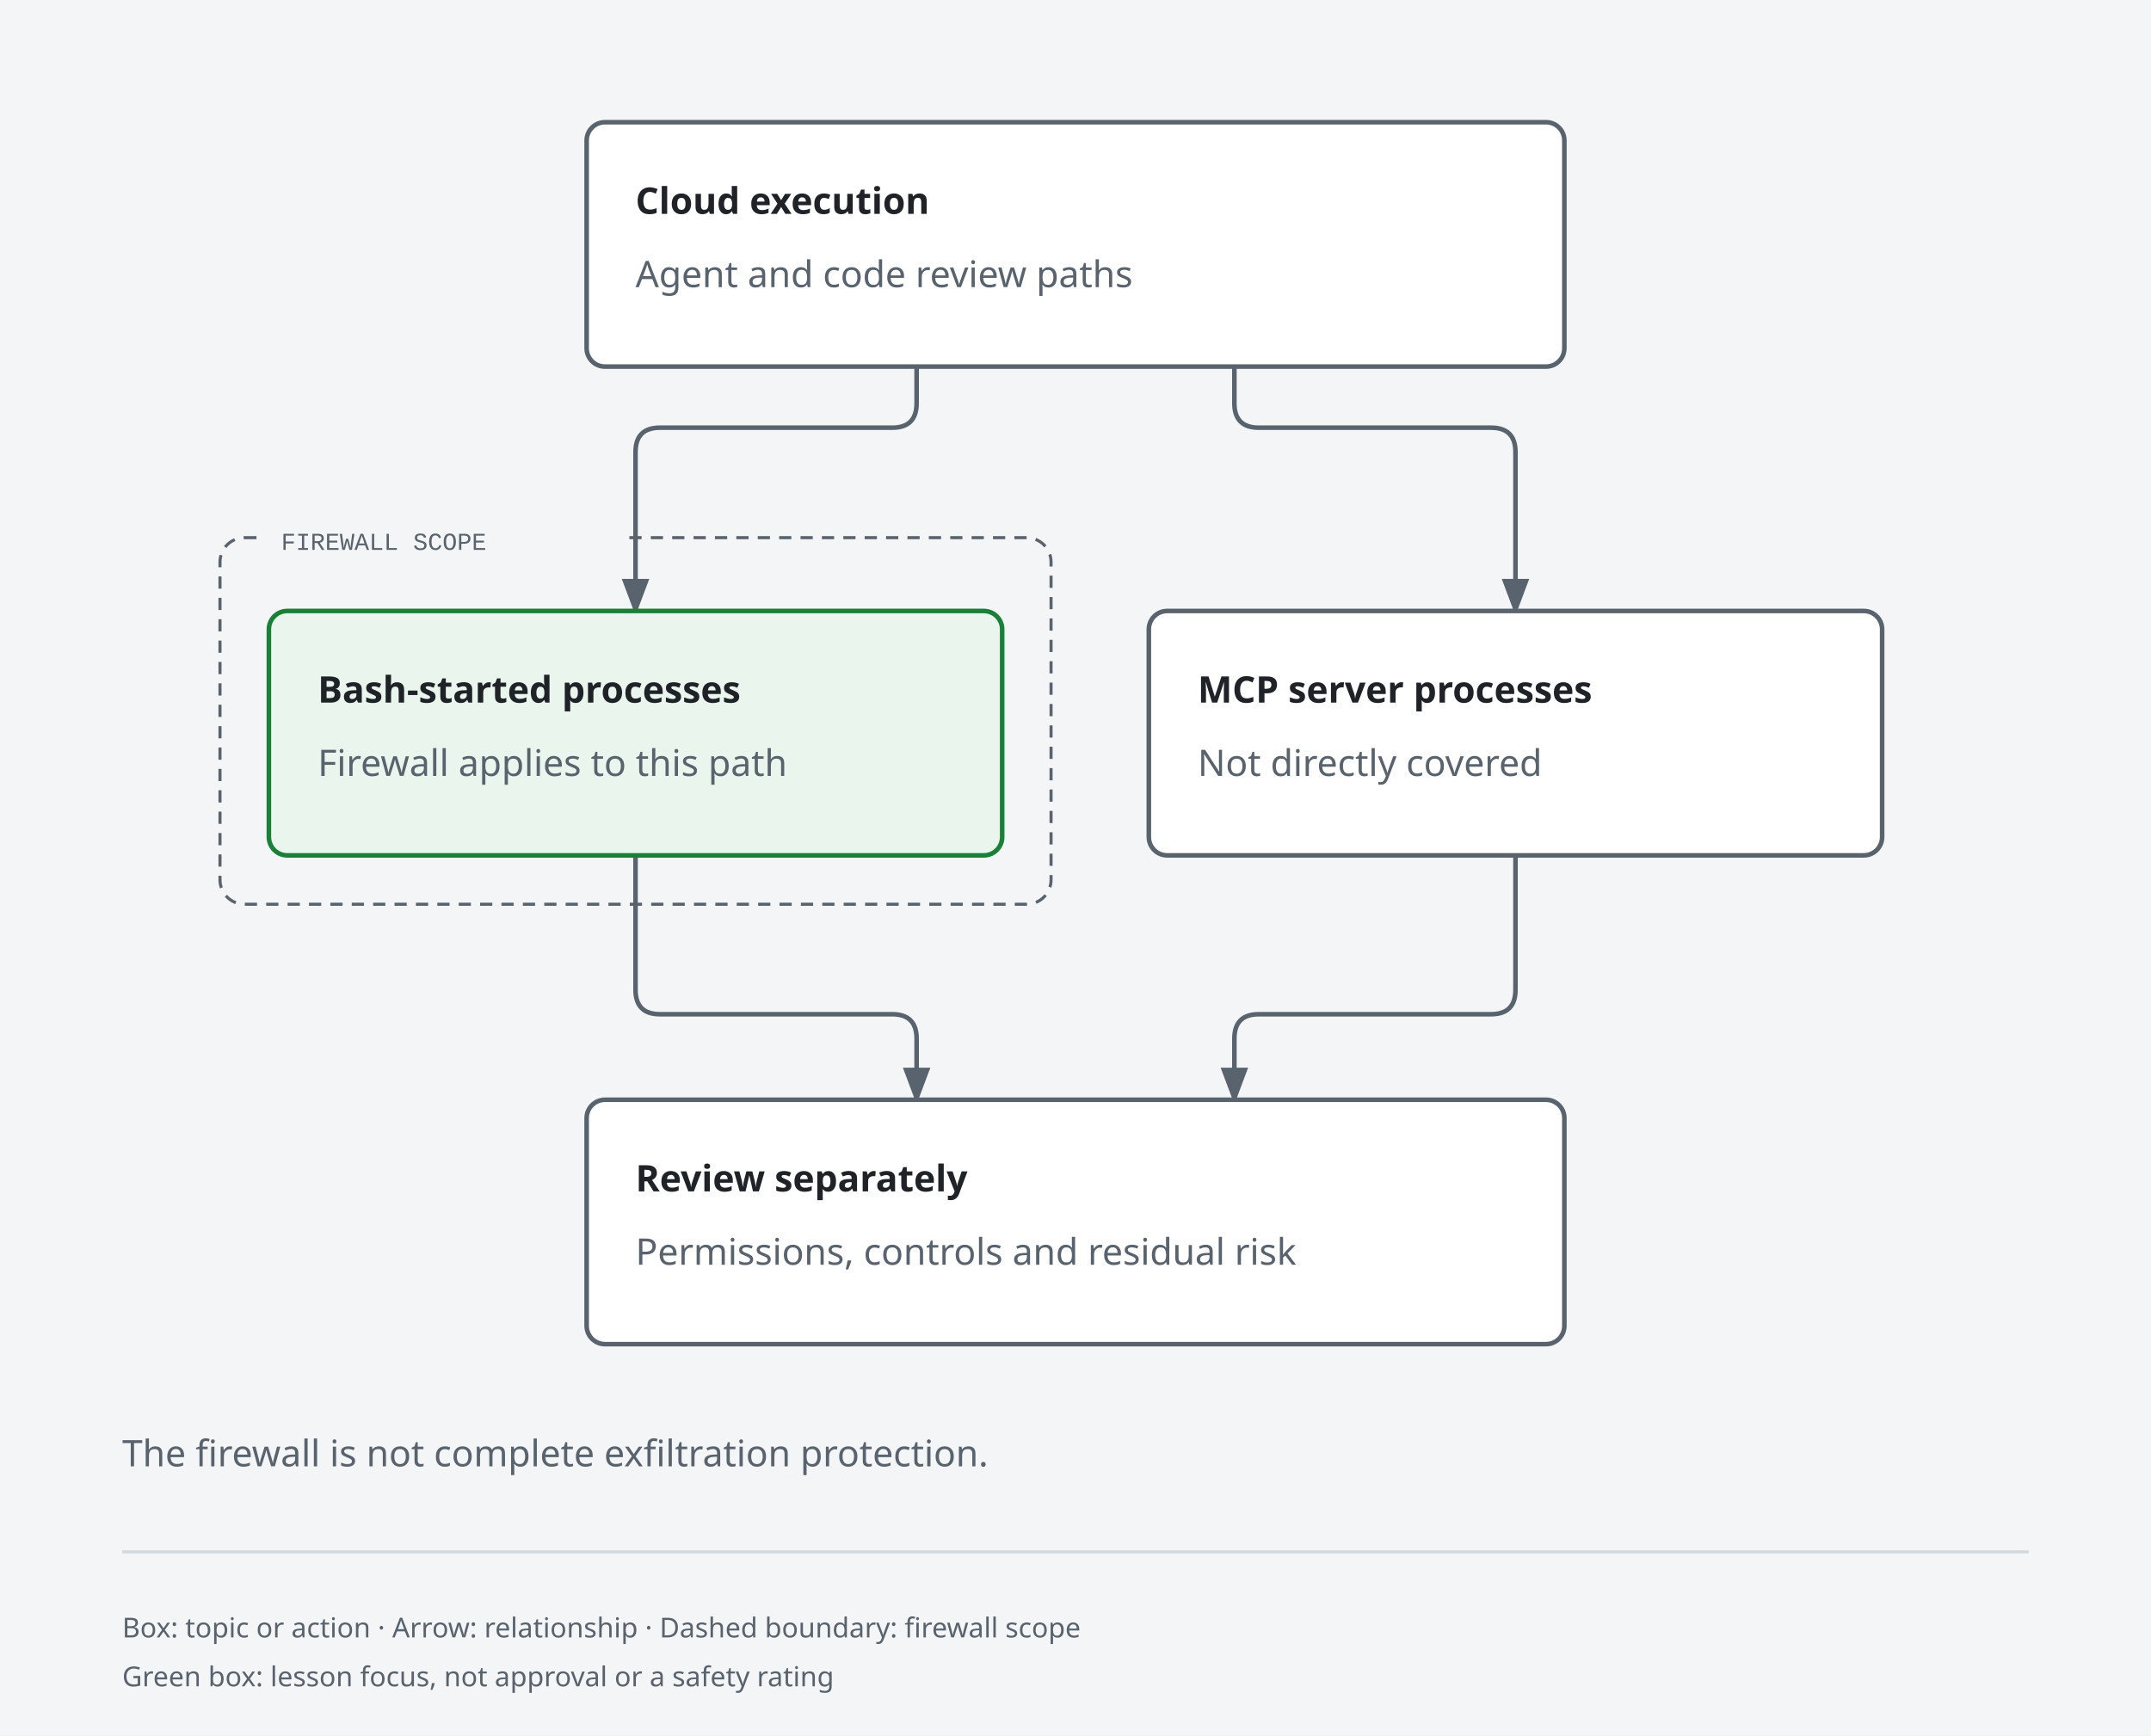
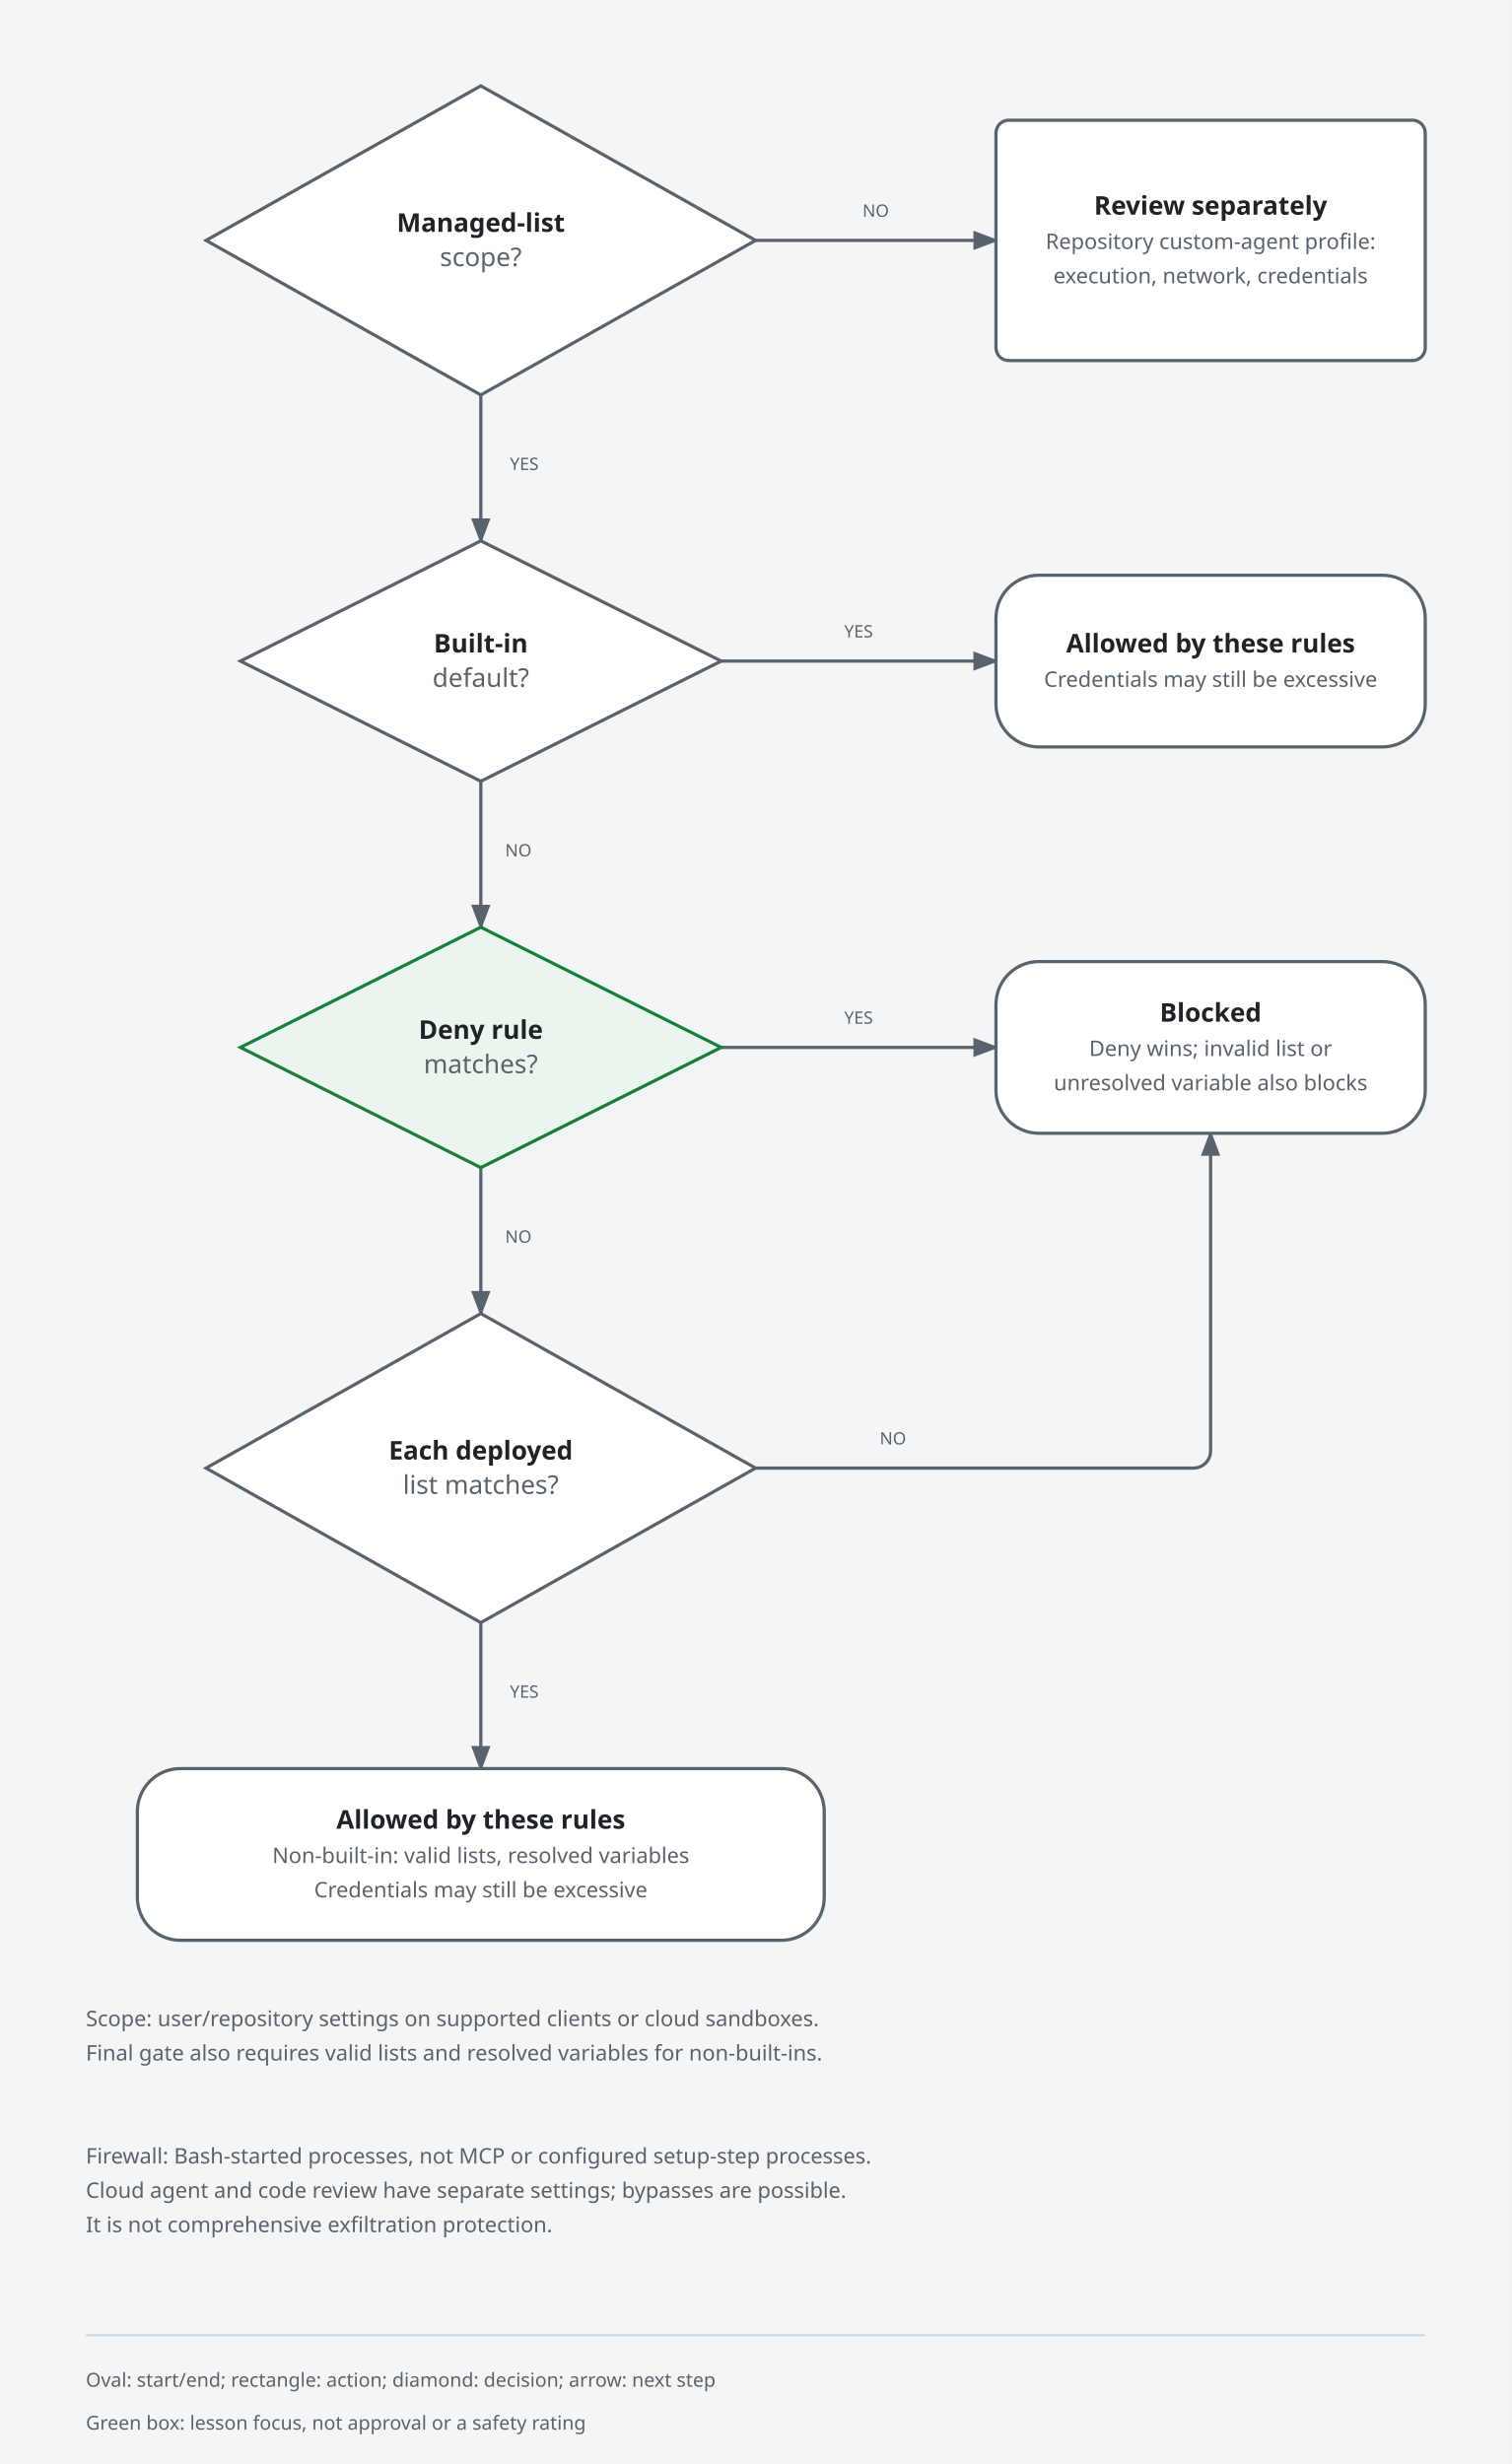
- <svg xmlns="http://www.w3.org/2000/svg" viewBox="0 0 704 568" role="img" aria-labelledby="agent-tools-network-light-title agent-tools-network-light-desc" id="agent-tools-network-light-root">
+ <svg xmlns="http://www.w3.org/2000/svg" viewBox="0 0 704 1148" role="img" aria-labelledby="agent-tools-network-light-title agent-tools-network-light-desc" id="agent-tools-network-light-root">
  <defs>
    <style>#agent-tools-network-light-root { font-family: -apple-system,BlinkMacSystemFont,"Segoe UI","Noto Sans",Helvetica,Arial,sans-serif; color: #1f2328; }
      #agent-tools-network-light-root .diagram-container { width: 100%; overflow-x: auto; }
      @media print {
#agent-tools-network-light-root .diagram-container { overflow-x: visible; }
}</style>
    <marker id="agent-tools-network-light-arrow" markerWidth="8" markerHeight="6" refX="7" refY="3" orient="auto">
      <polygon points="0 0, 8 3, 0 6" fill="#59636e" />
    </marker>
  </defs>
-   <rect x="0" y="0" width="704" height="568" fill="#f3f5f7" />
-   <rect x="72" y="176" width="272" height="120" rx="8" fill="none" stroke="#59636e" stroke-width="1" stroke-dasharray="4,3" />
-   <rect x="84" y="168" width="120" height="16" fill="#f3f5f7" />
-   <text x="92" y="180" fill="#59636e" font-family="ui-monospace,SFMono-Regular,&quot;SF Mono&quot;,Menlo,Consolas,&quot;Liberation Mono&quot;,monospace" font-size="8">FIREWALL SCOPE</text>
-   <path d="M 300,120 V 132 Q 300,140 292,140 H 216 Q 208,140 208,148 V 200" fill="none" stroke="#59636e" stroke-width="1.5" marker-end="url(#agent-tools-network-light-arrow)" />
-   <path d="M 404,120 V 132 Q 404,140 412,140 H 488 Q 496,140 496,148 V 200" fill="none" stroke="#59636e" stroke-width="1.5" marker-end="url(#agent-tools-network-light-arrow)" />
-   <path d="M 208,280 V 324 Q 208,332 216,332 H 292 Q 300,332 300,340 V 360" fill="none" stroke="#59636e" stroke-width="1.5" marker-end="url(#agent-tools-network-light-arrow)" />
-   <path d="M 496,280 V 324 Q 496,332 488,332 H 412 Q 404,332 404,340 V 360" fill="none" stroke="#59636e" stroke-width="1.5" marker-end="url(#agent-tools-network-light-arrow)" />
-   <g>
-     <rect x="192" y="40" width="320" height="80" rx="6" fill="#ffffff" stroke="#59636e" stroke-width="1.5" />
-     <text x="208" y="70" fill="#1f2328" font-family="-apple-system,BlinkMacSystemFont,&quot;Segoe UI&quot;,&quot;Noto Sans&quot;,Helvetica,Arial,sans-serif" font-size="12" font-weight="600">Cloud execution</text>
-     <text x="208" y="94" fill="#59636e" font-family="-apple-system,BlinkMacSystemFont,&quot;Segoe UI&quot;,&quot;Noto Sans&quot;,Helvetica,Arial,sans-serif" font-size="12">Agent and code review paths</text>
-   </g>
-   <g>
-     <rect x="88" y="200" width="240" height="80" rx="6" fill="#eaf6ed" stroke="#1a7f37" stroke-width="1.5" />
-     <text x="104" y="230" fill="#1f2328" font-family="-apple-system,BlinkMacSystemFont,&quot;Segoe UI&quot;,&quot;Noto Sans&quot;,Helvetica,Arial,sans-serif" font-size="12" font-weight="600">Bash-started processes</text>
-     <text x="104" y="254" fill="#59636e" font-family="-apple-system,BlinkMacSystemFont,&quot;Segoe UI&quot;,&quot;Noto Sans&quot;,Helvetica,Arial,sans-serif" font-size="12">Firewall applies to this path</text>
-   </g>
-   <g>
-     <rect x="376" y="200" width="240" height="80" rx="6" fill="#ffffff" stroke="#59636e" stroke-width="1.5" />
-     <text x="392" y="230" fill="#1f2328" font-family="-apple-system,BlinkMacSystemFont,&quot;Segoe UI&quot;,&quot;Noto Sans&quot;,Helvetica,Arial,sans-serif" font-size="12" font-weight="600">MCP server processes</text>
-     <text x="392" y="254" fill="#59636e" font-family="-apple-system,BlinkMacSystemFont,&quot;Segoe UI&quot;,&quot;Noto Sans&quot;,Helvetica,Arial,sans-serif" font-size="12">Not directly covered</text>
-   </g>
-   <g>
-     <rect x="192" y="360" width="320" height="80" rx="6" fill="#ffffff" stroke="#59636e" stroke-width="1.5" />
-     <text x="208" y="390" fill="#1f2328" font-family="-apple-system,BlinkMacSystemFont,&quot;Segoe UI&quot;,&quot;Noto Sans&quot;,Helvetica,Arial,sans-serif" font-size="12" font-weight="600">Review separately</text>
-     <text x="208" y="414" fill="#59636e" font-family="-apple-system,BlinkMacSystemFont,&quot;Segoe UI&quot;,&quot;Noto Sans&quot;,Helvetica,Arial,sans-serif" font-size="12">Permissions, controls and residual risk</text>
-   </g>
-   <text x="40" y="480" fill="#59636e" font-family="-apple-system,BlinkMacSystemFont,&quot;Segoe UI&quot;,&quot;Noto Sans&quot;,Helvetica,Arial,sans-serif" font-size="12">The firewall is not complete exfiltration protection.</text>
-   <line x1="40" y1="508" x2="664" y2="508" stroke="#d1d9e0" stroke-width="1" />
-   <text x="40" y="536" fill="#59636e" font-family="-apple-system,BlinkMacSystemFont,&quot;Segoe UI&quot;,&quot;Noto Sans&quot;,Helvetica,Arial,sans-serif" font-size="9">Box: topic or action    ·    Arrow: relationship    ·    Dashed boundary: firewall scope</text>
-   <text x="40" y="552" fill="#59636e" font-family="-apple-system,BlinkMacSystemFont,&quot;Segoe UI&quot;,&quot;Noto Sans&quot;,Helvetica,Arial,sans-serif" font-size="9">Green box: lesson focus, not approval or a safety rating</text>
+   <rect x="0" y="0" width="704" height="1148" fill="#f3f5f7" />
+   <path d="M 352 112 L 464 112" fill="none" stroke="#59636e" stroke-width="1.5" marker-end="url(#agent-tools-network-light-arrow)" />
+   <rect x="398.5" y="92" width="19" height="12" rx="2" fill="#f3f5f7" />
+   <text x="408" y="101" text-anchor="middle" fill="#59636e" font-family="-apple-system,BlinkMacSystemFont,&quot;Segoe UI&quot;,&quot;Noto Sans&quot;,Helvetica,Arial,sans-serif" font-size="8" font-weight="400">NO</text>
+   <path d="M 224 184 L 224 252" fill="none" stroke="#59636e" stroke-width="1.5" marker-end="url(#agent-tools-network-light-arrow)" />
+   <rect x="232" y="210" width="24.5" height="12" rx="2" fill="#f3f5f7" />
+   <text x="244.25" y="219" text-anchor="middle" fill="#59636e" font-family="-apple-system,BlinkMacSystemFont,&quot;Segoe UI&quot;,&quot;Noto Sans&quot;,Helvetica,Arial,sans-serif" font-size="8" font-weight="400">YES</text>
+   <path d="M 336 308 L 464 308" fill="none" stroke="#59636e" stroke-width="1.5" marker-end="url(#agent-tools-network-light-arrow)" />
+   <rect x="387.75" y="288" width="24.5" height="12" rx="2" fill="#f3f5f7" />
+   <text x="400" y="297" text-anchor="middle" fill="#59636e" font-family="-apple-system,BlinkMacSystemFont,&quot;Segoe UI&quot;,&quot;Noto Sans&quot;,Helvetica,Arial,sans-serif" font-size="8" font-weight="400">YES</text>
+   <path d="M 224 364 L 224 432" fill="none" stroke="#59636e" stroke-width="1.5" marker-end="url(#agent-tools-network-light-arrow)" />
+   <rect x="232" y="390" width="19" height="12" rx="2" fill="#f3f5f7" />
+   <text x="241.5" y="399" text-anchor="middle" fill="#59636e" font-family="-apple-system,BlinkMacSystemFont,&quot;Segoe UI&quot;,&quot;Noto Sans&quot;,Helvetica,Arial,sans-serif" font-size="8" font-weight="400">NO</text>
+   <path d="M 336 488 L 464 488" fill="none" stroke="#59636e" stroke-width="1.5" marker-end="url(#agent-tools-network-light-arrow)" />
+   <rect x="387.75" y="468" width="24.5" height="12" rx="2" fill="#f3f5f7" />
+   <text x="400" y="477" text-anchor="middle" fill="#59636e" font-family="-apple-system,BlinkMacSystemFont,&quot;Segoe UI&quot;,&quot;Noto Sans&quot;,Helvetica,Arial,sans-serif" font-size="8" font-weight="400">YES</text>
+   <path d="M 224 544 L 224 612" fill="none" stroke="#59636e" stroke-width="1.5" marker-end="url(#agent-tools-network-light-arrow)" />
+   <rect x="232" y="570" width="19" height="12" rx="2" fill="#f3f5f7" />
+   <text x="241.5" y="579" text-anchor="middle" fill="#59636e" font-family="-apple-system,BlinkMacSystemFont,&quot;Segoe UI&quot;,&quot;Noto Sans&quot;,Helvetica,Arial,sans-serif" font-size="8" font-weight="400">NO</text>
+   <path d="M 352 684 L 556 684 A 8 8 0 0 0 564 676 L 564 528" fill="none" stroke="#59636e" stroke-width="1.5" marker-end="url(#agent-tools-network-light-arrow)" />
+   <rect x="406.5" y="664" width="19" height="12" rx="2" fill="#f3f5f7" />
+   <text x="416" y="673" text-anchor="middle" fill="#59636e" font-family="-apple-system,BlinkMacSystemFont,&quot;Segoe UI&quot;,&quot;Noto Sans&quot;,Helvetica,Arial,sans-serif" font-size="8" font-weight="400">NO</text>
+   <path d="M 224 756 L 224 824" fill="none" stroke="#59636e" stroke-width="1.5" marker-end="url(#agent-tools-network-light-arrow)" />
+   <rect x="232" y="782" width="24.5" height="12" rx="2" fill="#f3f5f7" />
+   <text x="244.25" y="791" text-anchor="middle" fill="#59636e" font-family="-apple-system,BlinkMacSystemFont,&quot;Segoe UI&quot;,&quot;Noto Sans&quot;,Helvetica,Arial,sans-serif" font-size="8" font-weight="400">YES</text>
+   <polygon points="224,40 352,112 224,184 96,112" fill="#ffffff" stroke="#59636e" stroke-width="1.5" />
+   <text x="224.0" y="108.0" text-anchor="middle" fill="#1f2328" font-family="-apple-system,BlinkMacSystemFont,&quot;Segoe UI&quot;,&quot;Noto Sans&quot;,Helvetica,Arial,sans-serif" font-size="12" font-weight="600">Managed-list</text>
+   <text x="224.0" y="124.0" text-anchor="middle" fill="#59636e" font-family="-apple-system,BlinkMacSystemFont,&quot;Segoe UI&quot;,&quot;Noto Sans&quot;,Helvetica,Arial,sans-serif" font-size="12" font-weight="400">scope?</text>
+   <rect x="464" y="56" width="200" height="112" rx="6" fill="#ffffff" stroke="#59636e" stroke-width="1.5" />
+   <text x="564.0" y="100.0" text-anchor="middle" fill="#1f2328" font-family="-apple-system,BlinkMacSystemFont,&quot;Segoe UI&quot;,&quot;Noto Sans&quot;,Helvetica,Arial,sans-serif" font-size="12" font-weight="600">Review separately</text>
+   <text x="564.0" y="116.0" text-anchor="middle" fill="#59636e" font-family="-apple-system,BlinkMacSystemFont,&quot;Segoe UI&quot;,&quot;Noto Sans&quot;,Helvetica,Arial,sans-serif" font-size="10" font-weight="400">Repository custom-agent profile:</text>
+   <text x="564.0" y="132.0" text-anchor="middle" fill="#59636e" font-family="-apple-system,BlinkMacSystemFont,&quot;Segoe UI&quot;,&quot;Noto Sans&quot;,Helvetica,Arial,sans-serif" font-size="10" font-weight="400">execution, network, credentials</text>
+   <polygon points="224,252 336,308 224,364 112,308" fill="#ffffff" stroke="#59636e" stroke-width="1.5" />
+   <text x="224.0" y="304.0" text-anchor="middle" fill="#1f2328" font-family="-apple-system,BlinkMacSystemFont,&quot;Segoe UI&quot;,&quot;Noto Sans&quot;,Helvetica,Arial,sans-serif" font-size="12" font-weight="600">Built-in</text>
+   <text x="224.0" y="320.0" text-anchor="middle" fill="#59636e" font-family="-apple-system,BlinkMacSystemFont,&quot;Segoe UI&quot;,&quot;Noto Sans&quot;,Helvetica,Arial,sans-serif" font-size="12" font-weight="400">default?</text>
+   <rect x="464" y="268" width="200" height="80" rx="20" fill="#ffffff" stroke="#59636e" stroke-width="1.5" />
+   <text x="564.0" y="304.0" text-anchor="middle" fill="#1f2328" font-family="-apple-system,BlinkMacSystemFont,&quot;Segoe UI&quot;,&quot;Noto Sans&quot;,Helvetica,Arial,sans-serif" font-size="12" font-weight="600">Allowed by these rules</text>
+   <text x="564.0" y="320.0" text-anchor="middle" fill="#59636e" font-family="-apple-system,BlinkMacSystemFont,&quot;Segoe UI&quot;,&quot;Noto Sans&quot;,Helvetica,Arial,sans-serif" font-size="10" font-weight="400">Credentials may still be excessive</text>
+   <polygon points="224,432 336,488 224,544 112,488" fill="#eaf6ed" stroke="#1a7f37" stroke-width="1.5" />
+   <text x="224.0" y="484.0" text-anchor="middle" fill="#1f2328" font-family="-apple-system,BlinkMacSystemFont,&quot;Segoe UI&quot;,&quot;Noto Sans&quot;,Helvetica,Arial,sans-serif" font-size="12" font-weight="600">Deny rule</text>
+   <text x="224.0" y="500.0" text-anchor="middle" fill="#59636e" font-family="-apple-system,BlinkMacSystemFont,&quot;Segoe UI&quot;,&quot;Noto Sans&quot;,Helvetica,Arial,sans-serif" font-size="12" font-weight="400">matches?</text>
+   <rect x="464" y="448" width="200" height="80" rx="20" fill="#ffffff" stroke="#59636e" stroke-width="1.5" />
+   <text x="564.0" y="476.0" text-anchor="middle" fill="#1f2328" font-family="-apple-system,BlinkMacSystemFont,&quot;Segoe UI&quot;,&quot;Noto Sans&quot;,Helvetica,Arial,sans-serif" font-size="12" font-weight="600">Blocked</text>
+   <text x="564.0" y="492.0" text-anchor="middle" fill="#59636e" font-family="-apple-system,BlinkMacSystemFont,&quot;Segoe UI&quot;,&quot;Noto Sans&quot;,Helvetica,Arial,sans-serif" font-size="10" font-weight="400">Deny wins; invalid list or</text>
+   <text x="564.0" y="508.0" text-anchor="middle" fill="#59636e" font-family="-apple-system,BlinkMacSystemFont,&quot;Segoe UI&quot;,&quot;Noto Sans&quot;,Helvetica,Arial,sans-serif" font-size="10" font-weight="400">unresolved variable also blocks</text>
+   <polygon points="224,612 352,684 224,756 96,684" fill="#ffffff" stroke="#59636e" stroke-width="1.5" />
+   <text x="224.0" y="680.0" text-anchor="middle" fill="#1f2328" font-family="-apple-system,BlinkMacSystemFont,&quot;Segoe UI&quot;,&quot;Noto Sans&quot;,Helvetica,Arial,sans-serif" font-size="12" font-weight="600">Each deployed</text>
+   <text x="224.0" y="696.0" text-anchor="middle" fill="#59636e" font-family="-apple-system,BlinkMacSystemFont,&quot;Segoe UI&quot;,&quot;Noto Sans&quot;,Helvetica,Arial,sans-serif" font-size="12" font-weight="400">list matches?</text>
+   <rect x="64" y="824" width="320" height="80" rx="20" fill="#ffffff" stroke="#59636e" stroke-width="1.5" />
+   <text x="224.0" y="852.0" text-anchor="middle" fill="#1f2328" font-family="-apple-system,BlinkMacSystemFont,&quot;Segoe UI&quot;,&quot;Noto Sans&quot;,Helvetica,Arial,sans-serif" font-size="12" font-weight="600">Allowed by these rules</text>
+   <text x="224.0" y="868.0" text-anchor="middle" fill="#59636e" font-family="-apple-system,BlinkMacSystemFont,&quot;Segoe UI&quot;,&quot;Noto Sans&quot;,Helvetica,Arial,sans-serif" font-size="10" font-weight="400">Non-built-in: valid lists, resolved variables</text>
+   <text x="224.0" y="884.0" text-anchor="middle" fill="#59636e" font-family="-apple-system,BlinkMacSystemFont,&quot;Segoe UI&quot;,&quot;Noto Sans&quot;,Helvetica,Arial,sans-serif" font-size="10" font-weight="400">Credentials may still be excessive</text>
+   <text x="40" y="944" text-anchor="start" fill="#59636e" font-family="-apple-system,BlinkMacSystemFont,&quot;Segoe UI&quot;,&quot;Noto Sans&quot;,Helvetica,Arial,sans-serif" font-size="10" font-weight="400">Scope: user/repository settings on supported clients or cloud sandboxes.</text>
+   <text x="40" y="960" text-anchor="start" fill="#59636e" font-family="-apple-system,BlinkMacSystemFont,&quot;Segoe UI&quot;,&quot;Noto Sans&quot;,Helvetica,Arial,sans-serif" font-size="10" font-weight="400">Final gate also requires valid lists and resolved variables for non-built-ins.</text>
+   <text x="40" y="1008" text-anchor="start" fill="#59636e" font-family="-apple-system,BlinkMacSystemFont,&quot;Segoe UI&quot;,&quot;Noto Sans&quot;,Helvetica,Arial,sans-serif" font-size="10" font-weight="400">Firewall: Bash-started processes, not MCP or configured setup-step processes.</text>
+   <text x="40" y="1024" text-anchor="start" fill="#59636e" font-family="-apple-system,BlinkMacSystemFont,&quot;Segoe UI&quot;,&quot;Noto Sans&quot;,Helvetica,Arial,sans-serif" font-size="10" font-weight="400">Cloud agent and code review have separate settings; bypasses are possible.</text>
+   <text x="40" y="1040" text-anchor="start" fill="#59636e" font-family="-apple-system,BlinkMacSystemFont,&quot;Segoe UI&quot;,&quot;Noto Sans&quot;,Helvetica,Arial,sans-serif" font-size="10" font-weight="400">It is not comprehensive exfiltration protection.</text>
+   <line x1="40" y1="1088" x2="664" y2="1088" stroke="#d1d9e0" />
+   <text x="40" y="1112" text-anchor="start" fill="#59636e" font-family="-apple-system,BlinkMacSystemFont,&quot;Segoe UI&quot;,&quot;Noto Sans&quot;,Helvetica,Arial,sans-serif" font-size="9" font-weight="400">Oval: start/end; rectangle: action; diamond: decision; arrow: next step</text>
+   <text x="40" y="1132" text-anchor="start" fill="#59636e" font-family="-apple-system,BlinkMacSystemFont,&quot;Segoe UI&quot;,&quot;Noto Sans&quot;,Helvetica,Arial,sans-serif" font-size="9" font-weight="400">Green box: lesson focus, not approval or a safety rating</text>
</svg>
